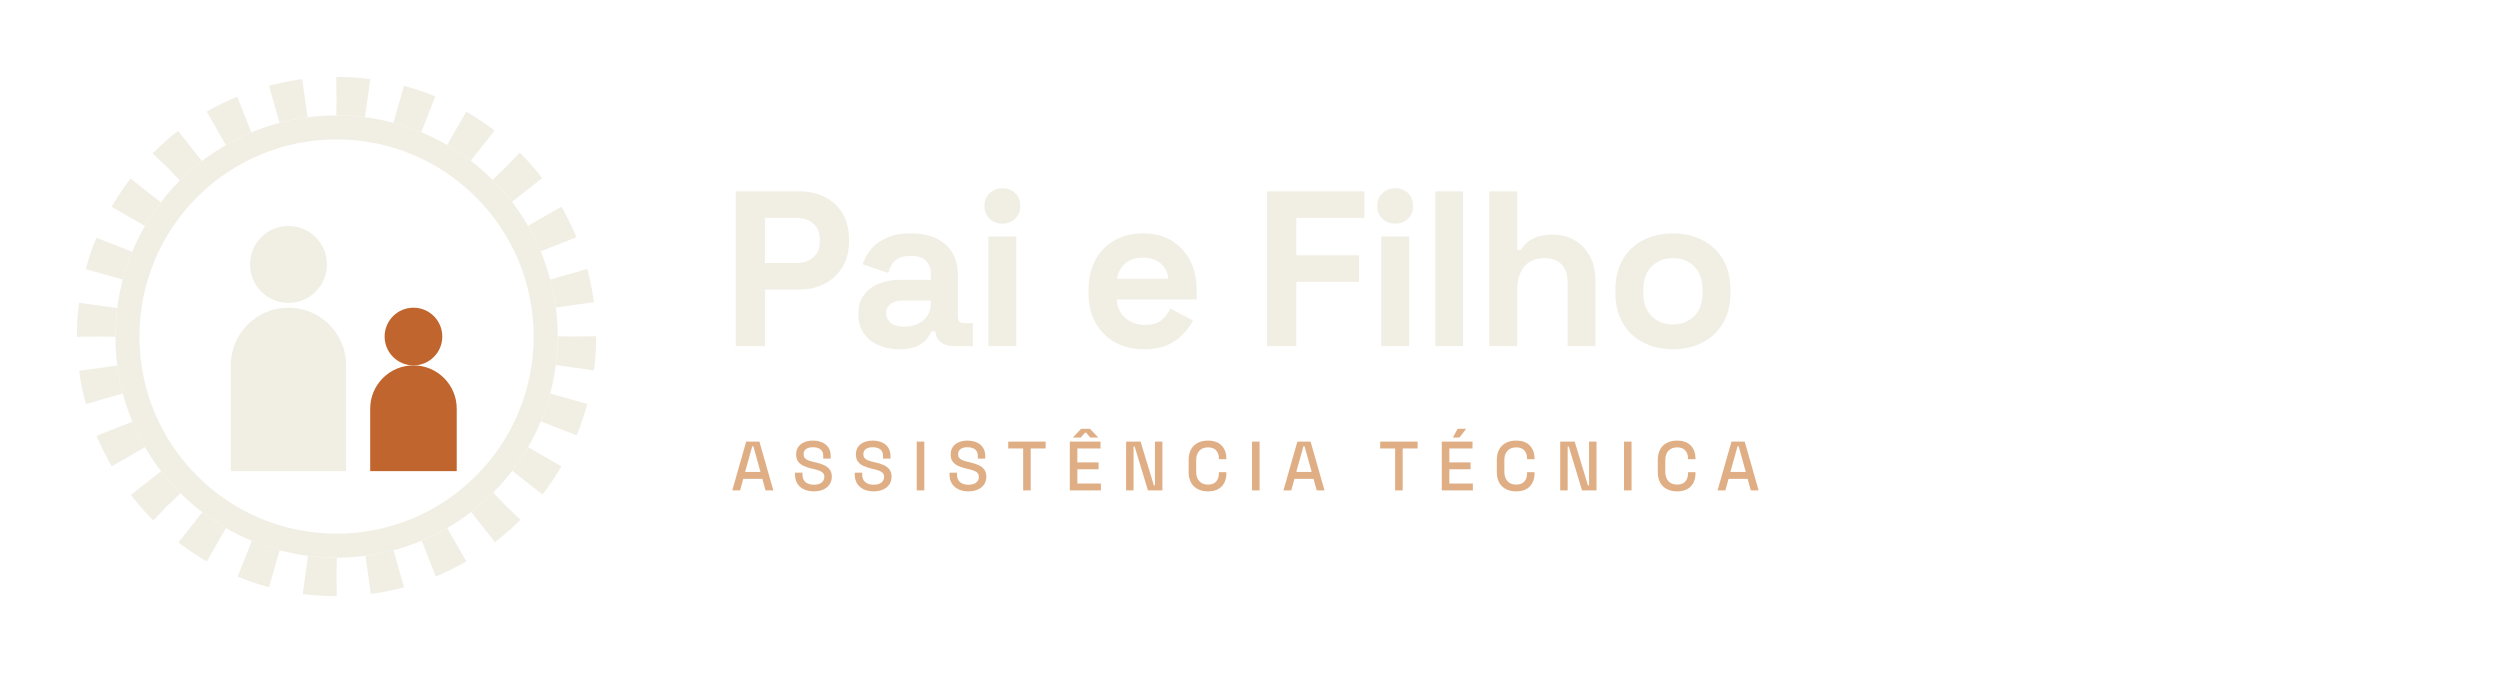
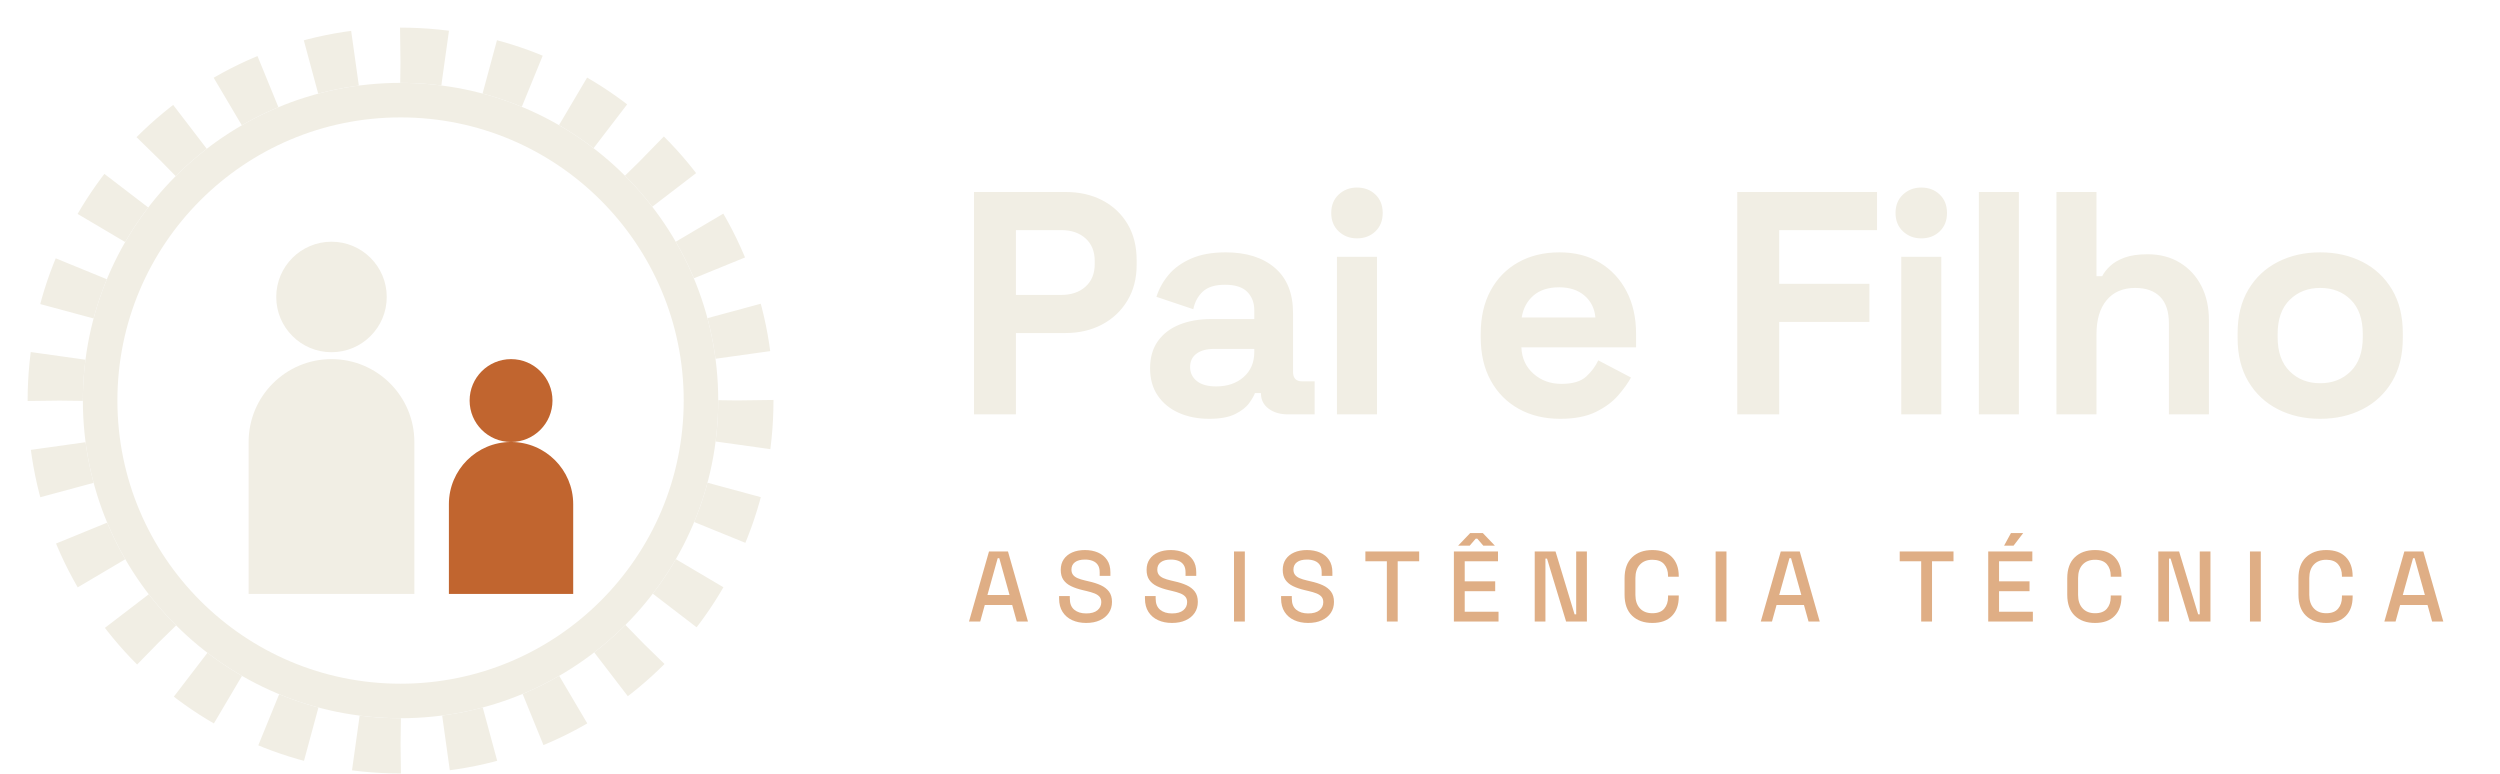
- <svg xmlns="http://www.w3.org/2000/svg" viewBox="0 0 520 140">
+ <svg xmlns="http://www.w3.org/2000/svg" viewBox="12 12 362 112">
  <g transform="translate(10 10) scale(1)" fill="none">
    <circle cx="60" cy="60" r="50" stroke="#F1EEE4" stroke-width="8" stroke-dasharray="6.5 6.59" />
    <circle cx="60" cy="60" r="43.5" stroke="#F1EEE4" stroke-width="5" />
    <circle cx="50" cy="45" r="8" fill="#F1EEE4" />
    <path d="M38 88V66a12 12 0 0 1 24 0v22Z" fill="#F1EEE4" />
    <circle cx="76" cy="60" r="6" fill="#C1652F" />
    <path d="M67 88V75a9 9 0 0 1 18 0v13Z" fill="#C1652F" />
  </g>
  <path d="M153.036 72.0V39.8H166.284Q169.32 39.8 171.643 41.019Q173.966 42.238 175.277 44.446Q176.588 46.654 176.588 49.69V50.334Q176.588 53.324 175.231 55.555Q173.874 57.786 171.551 59.005Q169.228 60.224 166.284 60.224H159.108V72.0ZM159.108 54.704H165.686Q167.848 54.704 169.182 53.508Q170.516 52.312 170.516 50.242V49.782Q170.516 47.712 169.182 46.516Q167.848 45.32 165.686 45.32H159.108ZM187.088 72.644Q184.65 72.644 182.718 71.793Q180.786 70.942 179.659 69.309Q178.532 67.676 178.532 65.33Q178.532 62.984 179.659 61.397Q180.786 59.81 182.787 59.005Q184.788 58.2 187.364 58.2H193.62V56.912Q193.62 55.302 192.608 54.267Q191.596 53.232 189.388 53.232Q187.226 53.232 186.168 54.221Q185.11 55.21 184.788 56.774L179.452 54.98Q180.004 53.232 181.223 51.783Q182.442 50.334 184.489 49.437Q186.536 48.54 189.48 48.54Q193.988 48.54 196.61 50.794Q199.232 53.048 199.232 57.326V65.836Q199.232 67.216 200.52 67.216H202.36V72.0H198.496Q196.794 72.0 195.69 71.172Q194.586 70.344 194.586 68.964V68.918H193.712Q193.528 69.47 192.884 70.367Q192.24 71.264 190.86 71.954Q189.48 72.644 187.088 72.644ZM188.1 67.952Q190.538 67.952 192.079 66.595Q193.62 65.238 193.62 62.984V62.524H187.778Q186.168 62.524 185.248 63.214Q184.328 63.904 184.328 65.146Q184.328 66.388 185.294 67.17Q186.26 67.952 188.1 67.952ZM205.592 72.0V49.184H211.388V72.0ZM208.49 46.516Q206.926 46.516 205.845 45.504Q204.764 44.492 204.764 42.836Q204.764 41.18 205.845 40.168Q206.926 39.156 208.49 39.156Q210.1 39.156 211.158 40.168Q212.216 41.18 212.216 42.836Q212.216 44.492 211.158 45.504Q210.1 46.516 208.49 46.516ZM237.908 72.644Q234.504 72.644 231.905 71.195Q229.306 69.746 227.857 67.101Q226.408 64.456 226.408 60.868V60.316Q226.408 56.728 227.834 54.083Q229.26 51.438 231.836 49.989Q234.412 48.54 237.816 48.54Q241.174 48.54 243.658 50.035Q246.142 51.53 247.522 54.175Q248.902 56.82 248.902 60.316V62.294H232.296Q232.388 64.64 234.044 66.112Q235.7 67.584 238.092 67.584Q240.53 67.584 241.68 66.526Q242.83 65.468 243.428 64.18L248.166 66.664Q247.522 67.86 246.303 69.263Q245.084 70.666 243.06 71.655Q241.036 72.644 237.908 72.644ZM232.342 57.97H243.014Q242.83 55.992 241.427 54.796Q240.024 53.6 237.77 53.6Q235.424 53.6 234.044 54.796Q232.664 55.992 232.342 57.97ZM263.554 72.0V39.8H283.794V45.32H269.626V53.094H282.69V58.614H269.626V72.0ZM287.302 72.0V49.184H293.098V72.0ZM290.2 46.516Q288.636 46.516 287.555 45.504Q286.474 44.492 286.474 42.836Q286.474 41.18 287.555 40.168Q288.636 39.156 290.2 39.156Q291.81 39.156 292.868 40.168Q293.926 41.18 293.926 42.836Q293.926 44.492 292.868 45.504Q291.81 46.516 290.2 46.516ZM298.538 72.0V39.8H304.334V72.0ZM309.774 72.0V39.8H315.57V51.99H316.398Q316.766 51.254 317.548 50.518Q318.33 49.782 319.641 49.299Q320.952 48.816 322.976 48.816Q325.644 48.816 327.645 50.035Q329.646 51.254 330.75 53.393Q331.854 55.532 331.854 58.384V72.0H326.058V58.844Q326.058 56.268 324.793 54.98Q323.528 53.692 321.182 53.692Q318.514 53.692 317.042 55.463Q315.57 57.234 315.57 60.408V72.0ZM347.966 72.644Q344.562 72.644 341.848 71.264Q339.134 69.884 337.57 67.262Q336.006 64.64 336.006 60.96V60.224Q336.006 56.544 337.57 53.922Q339.134 51.3 341.848 49.92Q344.562 48.54 347.966 48.54Q351.37 48.54 354.084 49.92Q356.798 51.3 358.362 53.922Q359.926 56.544 359.926 60.224V60.96Q359.926 64.64 358.362 67.262Q356.798 69.884 354.084 71.264Q351.37 72.644 347.966 72.644ZM347.966 67.492Q350.634 67.492 352.382 65.767Q354.13 64.042 354.13 60.822V60.362Q354.13 57.142 352.405 55.417Q350.68 53.692 347.966 53.692Q345.298 53.692 343.55 55.417Q341.802 57.142 341.802 60.362V60.822Q341.802 64.042 343.55 65.767Q345.298 67.492 347.966 67.492Z" fill="#F1EEE4" />
  <path d="M152.312 102.0 155.208 91.85H157.954L160.851 102.0H159.229L158.566 99.605H154.596L153.934 102.0ZM154.98 98.16H158.183L156.697 92.825H156.466ZM169.275 102.203Q168.131 102.203 167.247 101.795Q166.363 101.387 165.861 100.602Q165.358 99.816 165.358 98.674V98.313H166.909V98.674Q166.909 99.76 167.558 100.293Q168.207 100.825 169.275 100.825Q170.357 100.825 170.912 100.365Q171.466 99.905 171.466 99.19Q171.466 98.703 171.206 98.404Q170.947 98.105 170.465 97.918Q169.983 97.731 169.315 97.576L168.773 97.448Q167.805 97.221 167.092 96.876Q166.378 96.531 165.987 95.968Q165.596 95.406 165.596 94.514Q165.596 93.621 166.033 92.979Q166.47 92.337 167.257 91.992Q168.044 91.647 169.101 91.647Q170.158 91.647 170.991 92.009Q171.824 92.371 172.305 93.083Q172.785 93.795 172.785 94.867V95.388H171.235V94.867Q171.235 94.211 170.967 93.807Q170.7 93.404 170.218 93.214Q169.737 93.025 169.101 93.025Q168.165 93.025 167.655 93.407Q167.146 93.789 167.146 94.476Q167.146 94.934 167.372 95.231Q167.598 95.527 168.033 95.716Q168.467 95.906 169.107 96.051L169.648 96.18Q170.634 96.396 171.391 96.741Q172.147 97.086 172.582 97.663Q173.016 98.239 173.016 99.152Q173.016 100.065 172.555 100.75Q172.094 101.436 171.254 101.819Q170.414 102.203 169.275 102.203ZM181.705 102.203Q180.561 102.203 179.678 101.795Q178.794 101.387 178.291 100.602Q177.789 99.816 177.789 98.674V98.313H179.339V98.674Q179.339 99.76 179.988 100.293Q180.638 100.825 181.705 100.825Q182.788 100.825 183.342 100.365Q183.896 99.905 183.896 99.19Q183.896 98.703 183.637 98.404Q183.377 98.105 182.895 97.918Q182.413 97.731 181.745 97.576L181.204 97.448Q180.236 97.221 179.522 96.876Q178.808 96.531 178.417 95.968Q178.026 95.406 178.026 94.514Q178.026 93.621 178.463 92.979Q178.9 92.337 179.687 91.992Q180.474 91.647 181.531 91.647Q182.589 91.647 183.422 92.009Q184.255 92.371 184.735 93.083Q185.216 93.795 185.216 94.867V95.388H183.666V94.867Q183.666 94.211 183.398 93.807Q183.13 93.404 182.649 93.214Q182.167 93.025 181.531 93.025Q180.595 93.025 180.086 93.407Q179.576 93.789 179.576 94.476Q179.576 94.934 179.802 95.231Q180.029 95.527 180.463 95.716Q180.898 95.906 181.537 96.051L182.079 96.18Q183.065 96.396 183.821 96.741Q184.578 97.086 185.012 97.663Q185.446 98.239 185.446 99.152Q185.446 100.065 184.985 100.75Q184.524 101.436 183.684 101.819Q182.844 102.203 181.705 102.203ZM190.683 102.0V91.85H192.252V102.0ZM201.419 102.203Q200.275 102.203 199.391 101.795Q198.507 101.387 198.005 100.602Q197.502 99.816 197.502 98.674V98.313H199.053V98.674Q199.053 99.76 199.702 100.293Q200.351 100.825 201.419 100.825Q202.501 100.825 203.056 100.365Q203.61 99.905 203.61 99.19Q203.61 98.703 203.35 98.404Q203.091 98.105 202.609 97.918Q202.127 97.731 201.459 97.576L200.917 97.448Q199.949 97.221 199.236 96.876Q198.522 96.531 198.131 95.968Q197.74 95.406 197.74 94.514Q197.74 93.621 198.177 92.979Q198.614 92.337 199.401 91.992Q200.188 91.647 201.245 91.647Q202.302 91.647 203.135 92.009Q203.968 92.371 204.449 93.083Q204.929 93.795 204.929 94.867V95.388H203.379V94.867Q203.379 94.211 203.111 93.807Q202.844 93.404 202.362 93.214Q201.881 93.025 201.245 93.025Q200.309 93.025 199.799 93.407Q199.29 93.789 199.29 94.476Q199.29 94.934 199.516 95.231Q199.742 95.527 200.177 95.716Q200.611 95.906 201.251 96.051L201.792 96.18Q202.778 96.396 203.535 96.741Q204.291 97.086 204.726 97.663Q205.16 98.239 205.16 99.152Q205.16 100.065 204.699 100.75Q204.238 101.436 203.398 101.819Q202.558 102.203 201.419 102.203ZM212.817 102.0V93.275H209.707V91.85H217.496V93.275H214.386V102.0ZM222.523 102.0V91.85H228.911V93.275H224.092V96.179H228.505V97.604H224.092V100.575H228.988V102.0ZM223.14 91.009 224.884 89.185H226.71L228.454 91.009H226.78L225.912 90.001H225.682L224.814 91.009ZM234.228 102.0V91.85H237.239L240 100.959H240.231V91.85H241.781V102.0H238.771L236.009 92.886H235.779V102.0ZM251.266 102.203Q249.416 102.203 248.327 101.152Q247.238 100.1 247.238 98.118V95.732Q247.238 93.749 248.327 92.698Q249.416 91.647 251.266 91.647Q253.101 91.647 254.092 92.659Q255.084 93.671 255.084 95.429V95.511H253.534V95.381Q253.534 94.361 252.978 93.707Q252.422 93.054 251.266 93.054Q250.114 93.054 249.46 93.758Q248.806 94.463 248.806 95.703V98.147Q248.806 99.378 249.46 100.087Q250.114 100.796 251.266 100.796Q252.422 100.796 252.978 100.138Q253.534 99.48 253.534 98.469V98.223H255.084V98.421Q255.084 100.179 254.092 101.191Q253.101 102.203 251.266 102.203ZM260.423 102.0V91.85H261.992V102.0ZM266.96 102.0 269.856 91.85H272.602L275.499 102.0H273.877L273.214 99.605H269.244L268.582 102.0ZM269.628 98.16H272.831L271.345 92.825H271.114ZM290.188 102.0V93.275H287.078V91.85H294.867V93.275H291.757V102.0ZM299.894 102.0V91.85H306.282V93.275H301.463V96.179H305.876V97.604H301.463V100.575H306.359V102.0ZM302.194 91.009 303.189 89.185H304.961L303.565 91.009ZM315.365 102.203Q313.516 102.203 312.426 101.152Q311.337 100.1 311.337 98.118V95.732Q311.337 93.749 312.426 92.698Q313.516 91.647 315.365 91.647Q317.2 91.647 318.192 92.659Q319.184 93.671 319.184 95.429V95.511H317.634V95.381Q317.634 94.361 317.078 93.707Q316.522 93.054 315.365 93.054Q314.213 93.054 313.56 93.758Q312.906 94.463 312.906 95.703V98.147Q312.906 99.378 313.56 100.087Q314.213 100.796 315.365 100.796Q316.522 100.796 317.078 100.138Q317.634 99.48 317.634 98.469V98.223H319.184V98.421Q319.184 100.179 318.192 101.191Q317.2 102.203 315.365 102.203ZM324.523 102.0V91.85H327.533L330.295 100.959H330.525V91.85H332.075V102.0H329.065L326.304 92.886H326.073V102.0ZM337.794 102.0V91.85H339.363V102.0ZM348.843 102.203Q346.994 102.203 345.904 101.152Q344.815 100.1 344.815 98.118V95.732Q344.815 93.749 345.904 92.698Q346.994 91.647 348.843 91.647Q350.678 91.647 351.67 92.659Q352.662 93.671 352.662 95.429V95.511H351.112V95.381Q351.112 94.361 350.556 93.707Q350 93.054 348.843 93.054Q347.691 93.054 347.038 93.758Q346.384 94.463 346.384 95.703V98.147Q346.384 99.378 347.038 100.087Q347.691 100.796 348.843 100.796Q350 100.796 350.556 100.138Q351.112 99.48 351.112 98.469V98.223H352.662V98.421Q352.662 100.179 351.67 101.191Q350.678 102.203 348.843 102.203ZM357.254 102.0 360.151 91.85H362.897L365.793 102.0H364.171L363.509 99.605H359.539L358.876 102.0ZM359.922 98.16H363.125L361.639 92.825H361.409Z" fill="#DFAE85" />
</svg>
